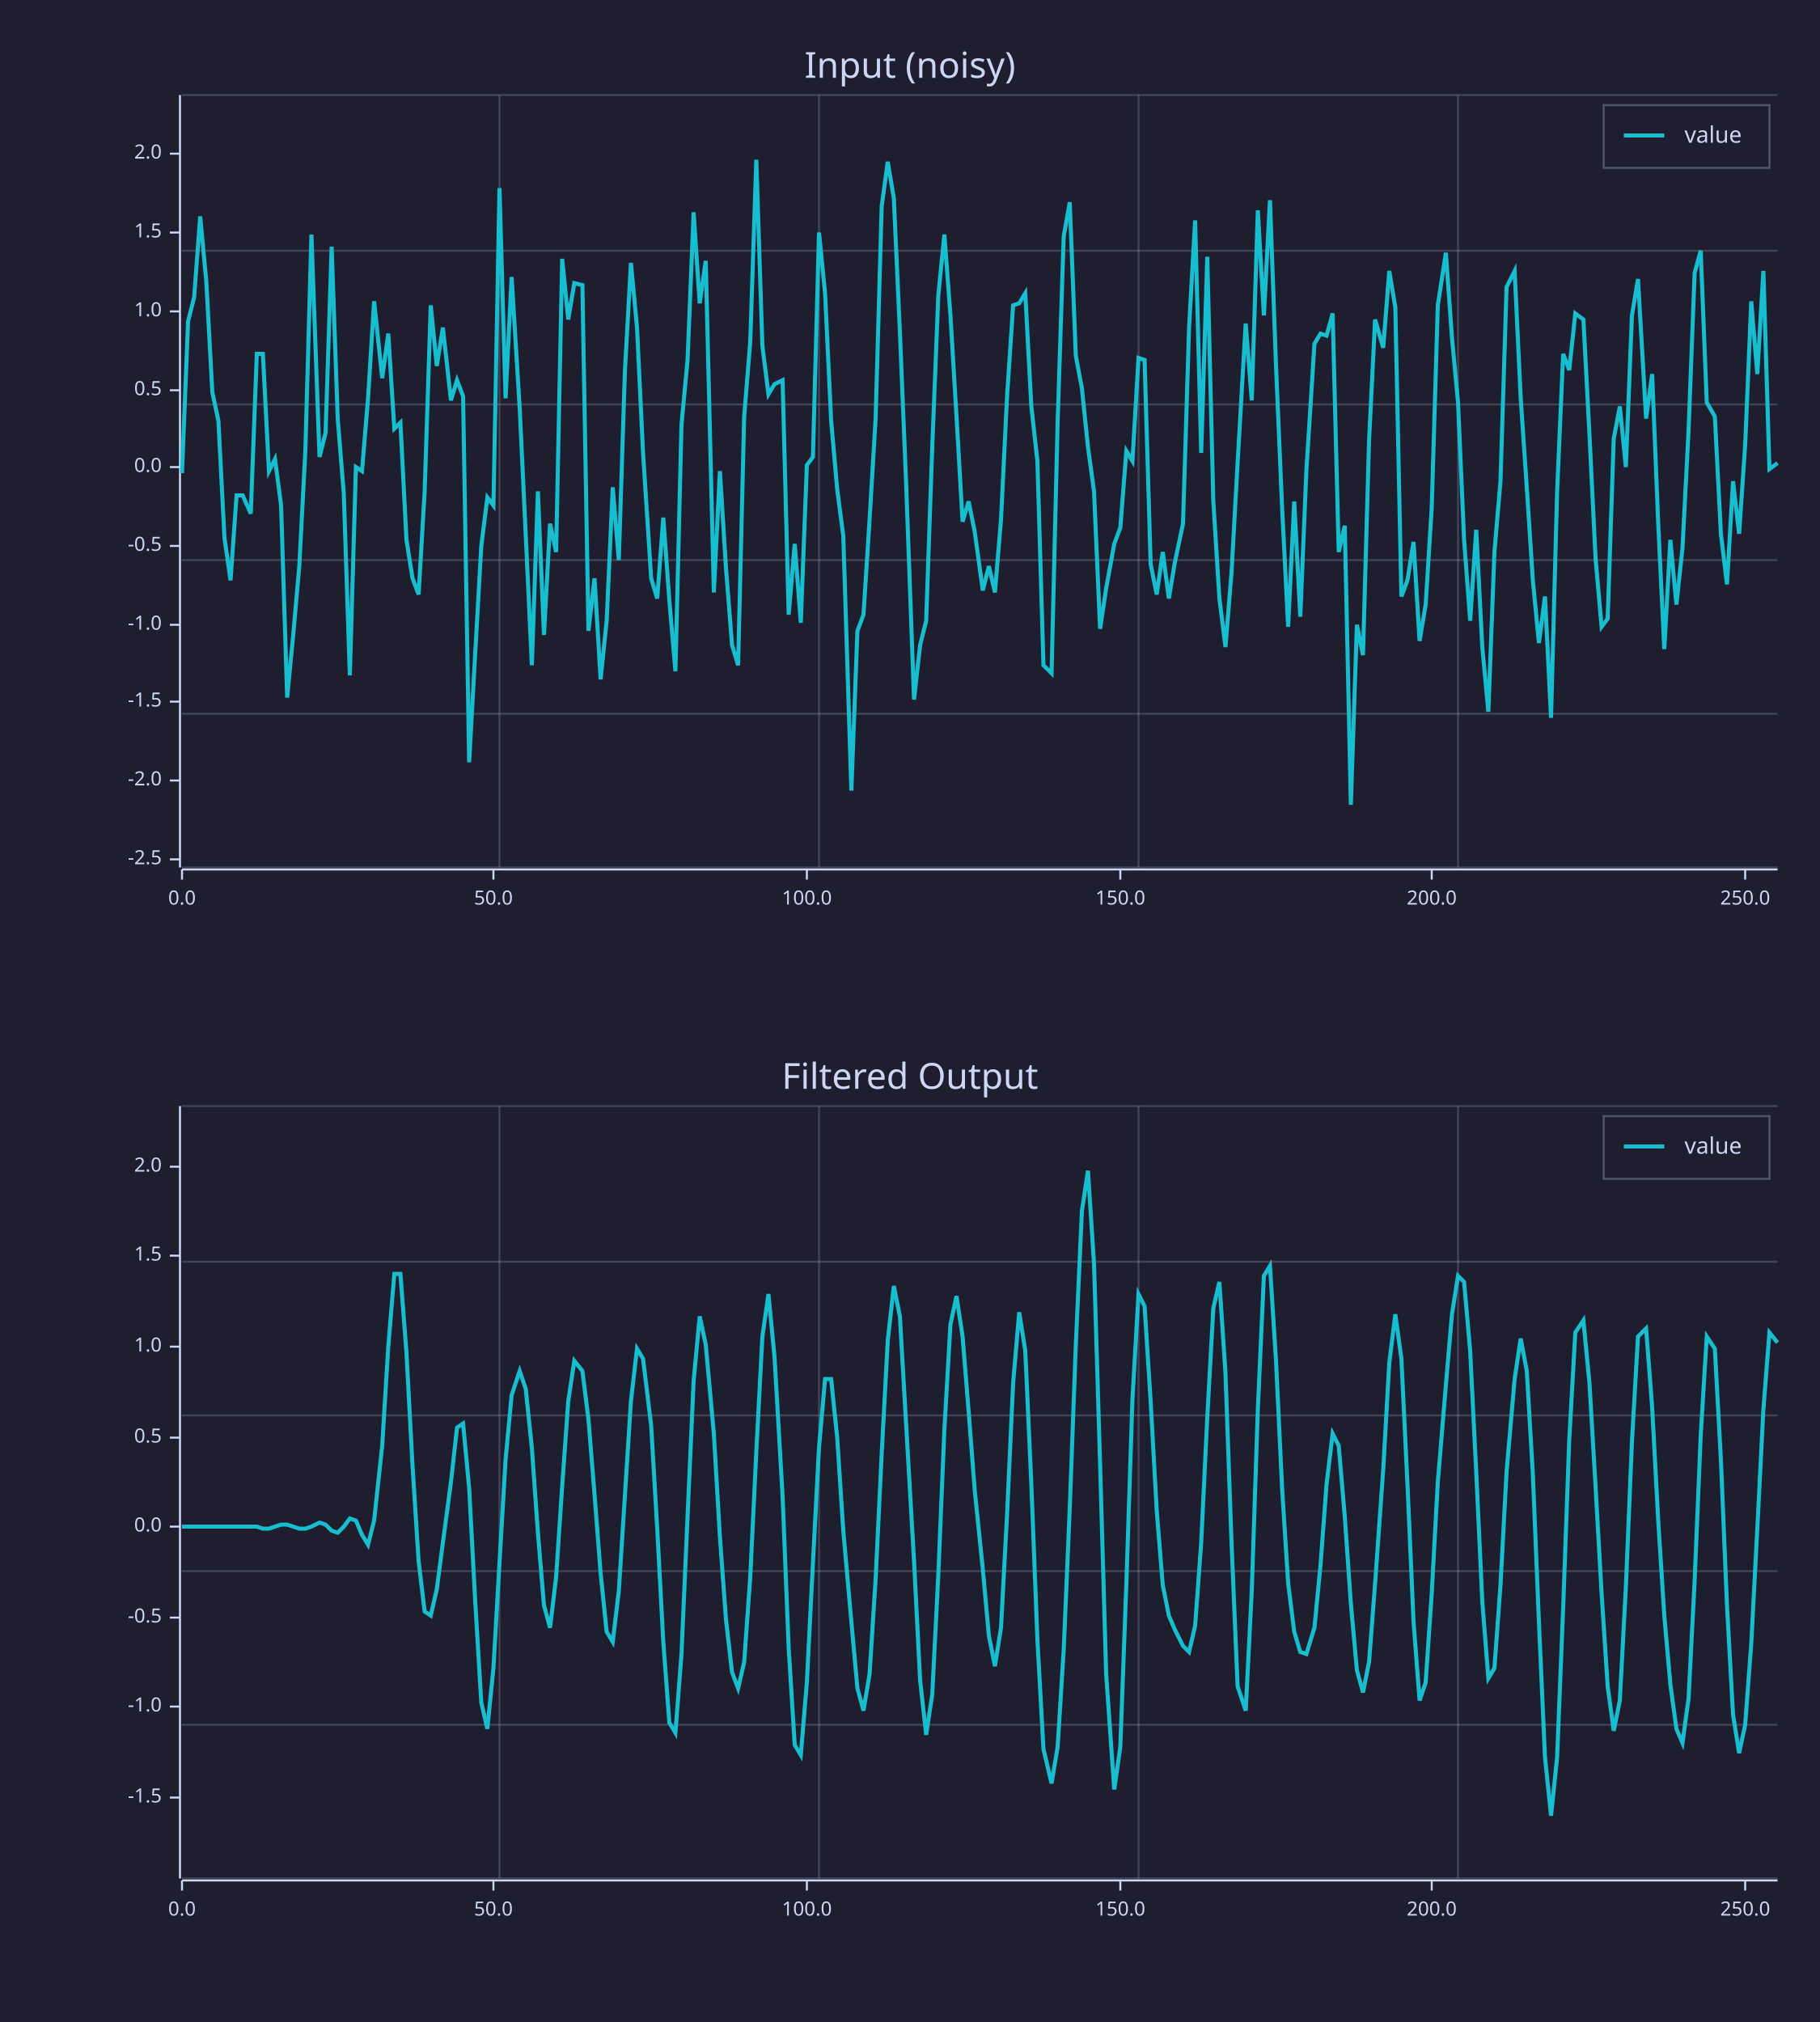
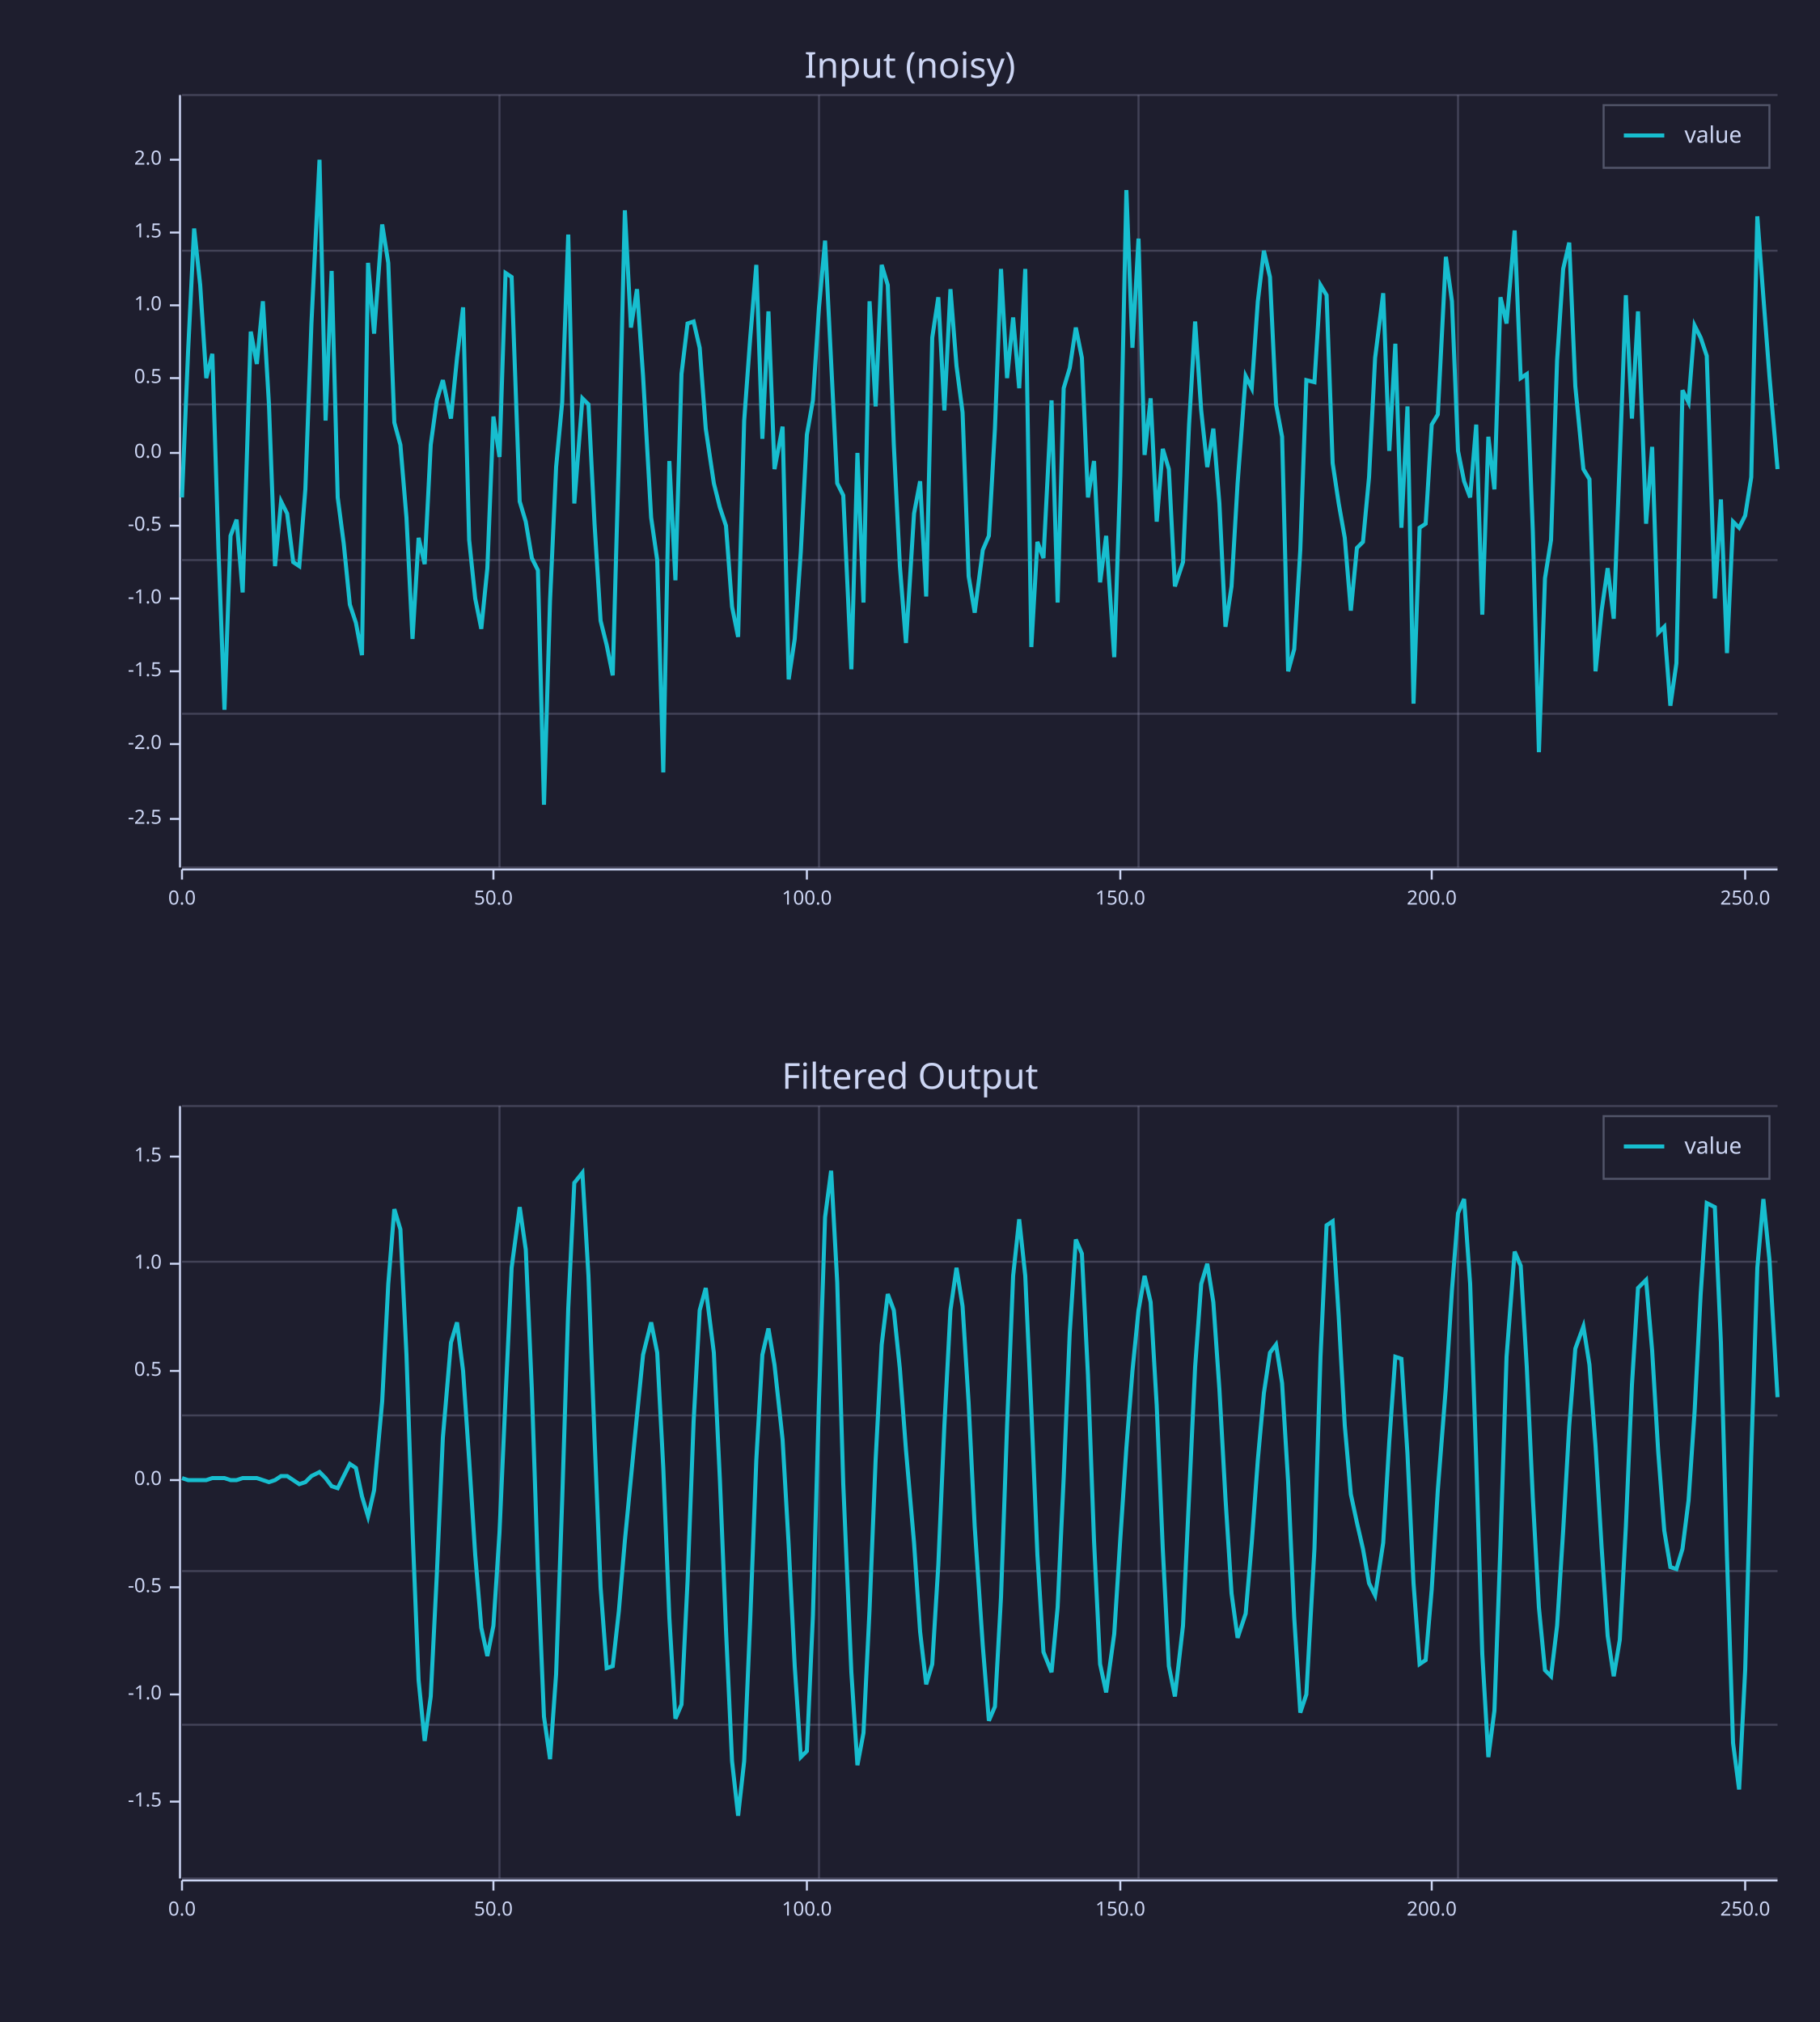
<svg xmlns="http://www.w3.org/2000/svg" width="900" height="1000" viewBox="0 0 900 1000">
  <rect x="0" y="0" width="900" height="1000" opacity="1" fill="#1E1E2E" stroke="none" />
  <text x="450" y="25" dy="0.76em" text-anchor="middle" font-family="sans-serif" font-size="17.742" opacity="1" fill="#CDD6F4">
Input (noisy)
</text>
  <text x="20" y="238" dy="0.76em" text-anchor="middle" font-family="sans-serif" font-size="11.29" opacity="1" fill="#CDD6F4" transform="rotate(270, 20, 238)">

</text>
  <text x="485" y="480" dy="-0.5ex" text-anchor="middle" font-family="sans-serif" font-size="11.29" opacity="1" fill="#CDD6F4">

</text>
  <polyline fill="none" opacity="1" stroke="#CDD6F4" stroke-width="1" points="89,47 89,429 " />
-   <text x="80" y="425" dy="0.5ex" text-anchor="end" font-family="sans-serif" font-size="9.677" opacity="1" fill="#CDD6F4">
+   <text x="80" y="405" dy="0.5ex" text-anchor="end" font-family="sans-serif" font-size="9.677" opacity="1" fill="#CDD6F4">
-2.5
</text>
-   <polyline fill="none" opacity="1" stroke="#CDD6F4" stroke-width="1" points="84,425 89,425 " />
-   <text x="80" y="386" dy="0.5ex" text-anchor="end" font-family="sans-serif" font-size="9.677" opacity="1" fill="#CDD6F4">
+   <polyline fill="none" opacity="1" stroke="#CDD6F4" stroke-width="1" points="84,405 89,405 " />
+   <text x="80" y="368" dy="0.5ex" text-anchor="end" font-family="sans-serif" font-size="9.677" opacity="1" fill="#CDD6F4">
-2.0
</text>
-   <polyline fill="none" opacity="1" stroke="#CDD6F4" stroke-width="1" points="84,386 89,386 " />
-   <text x="80" y="347" dy="0.5ex" text-anchor="end" font-family="sans-serif" font-size="9.677" opacity="1" fill="#CDD6F4">
+   <polyline fill="none" opacity="1" stroke="#CDD6F4" stroke-width="1" points="84,368 89,368 " />
+   <text x="80" y="332" dy="0.5ex" text-anchor="end" font-family="sans-serif" font-size="9.677" opacity="1" fill="#CDD6F4">
-1.5
</text>
-   <polyline fill="none" opacity="1" stroke="#CDD6F4" stroke-width="1" points="84,347 89,347 " />
-   <text x="80" y="309" dy="0.5ex" text-anchor="end" font-family="sans-serif" font-size="9.677" opacity="1" fill="#CDD6F4">
+   <polyline fill="none" opacity="1" stroke="#CDD6F4" stroke-width="1" points="84,332 89,332 " />
+   <text x="80" y="296" dy="0.5ex" text-anchor="end" font-family="sans-serif" font-size="9.677" opacity="1" fill="#CDD6F4">
-1.0
</text>
-   <polyline fill="none" opacity="1" stroke="#CDD6F4" stroke-width="1" points="84,309 89,309 " />
-   <text x="80" y="270" dy="0.5ex" text-anchor="end" font-family="sans-serif" font-size="9.677" opacity="1" fill="#CDD6F4">
+   <polyline fill="none" opacity="1" stroke="#CDD6F4" stroke-width="1" points="84,296 89,296 " />
+   <text x="80" y="260" dy="0.5ex" text-anchor="end" font-family="sans-serif" font-size="9.677" opacity="1" fill="#CDD6F4">
-0.5
</text>
-   <polyline fill="none" opacity="1" stroke="#CDD6F4" stroke-width="1" points="84,270 89,270 " />
-   <text x="80" y="231" dy="0.5ex" text-anchor="end" font-family="sans-serif" font-size="9.677" opacity="1" fill="#CDD6F4">
+   <polyline fill="none" opacity="1" stroke="#CDD6F4" stroke-width="1" points="84,260 89,260 " />
+   <text x="80" y="224" dy="0.5ex" text-anchor="end" font-family="sans-serif" font-size="9.677" opacity="1" fill="#CDD6F4">
0.0
</text>
-   <polyline fill="none" opacity="1" stroke="#CDD6F4" stroke-width="1" points="84,231 89,231 " />
-   <text x="80" y="193" dy="0.5ex" text-anchor="end" font-family="sans-serif" font-size="9.677" opacity="1" fill="#CDD6F4">
+   <polyline fill="none" opacity="1" stroke="#CDD6F4" stroke-width="1" points="84,224 89,224 " />
+   <text x="80" y="187" dy="0.5ex" text-anchor="end" font-family="sans-serif" font-size="9.677" opacity="1" fill="#CDD6F4">
0.5
</text>
-   <polyline fill="none" opacity="1" stroke="#CDD6F4" stroke-width="1" points="84,193 89,193 " />
-   <text x="80" y="154" dy="0.5ex" text-anchor="end" font-family="sans-serif" font-size="9.677" opacity="1" fill="#CDD6F4">
+   <polyline fill="none" opacity="1" stroke="#CDD6F4" stroke-width="1" points="84,187 89,187 " />
+   <text x="80" y="151" dy="0.5ex" text-anchor="end" font-family="sans-serif" font-size="9.677" opacity="1" fill="#CDD6F4">
1.0
</text>
-   <polyline fill="none" opacity="1" stroke="#CDD6F4" stroke-width="1" points="84,154 89,154 " />
+   <polyline fill="none" opacity="1" stroke="#CDD6F4" stroke-width="1" points="84,151 89,151 " />
  <text x="80" y="115" dy="0.5ex" text-anchor="end" font-family="sans-serif" font-size="9.677" opacity="1" fill="#CDD6F4">
1.5
</text>
  <polyline fill="none" opacity="1" stroke="#CDD6F4" stroke-width="1" points="84,115 89,115 " />
-   <text x="80" y="76" dy="0.5ex" text-anchor="end" font-family="sans-serif" font-size="9.677" opacity="1" fill="#CDD6F4">
+   <text x="80" y="79" dy="0.5ex" text-anchor="end" font-family="sans-serif" font-size="9.677" opacity="1" fill="#CDD6F4">
2.0
</text>
-   <polyline fill="none" opacity="1" stroke="#CDD6F4" stroke-width="1" points="84,76 89,76 " />
+   <polyline fill="none" opacity="1" stroke="#CDD6F4" stroke-width="1" points="84,79 89,79 " />
  <polyline fill="none" opacity="1" stroke="#CDD6F4" stroke-width="1" points="90,430 879,430 " />
  <text x="90" y="440" dy="0.76em" text-anchor="middle" font-family="sans-serif" font-size="9.677" opacity="1" fill="#CDD6F4">
0.0
</text>
  <polyline fill="none" opacity="1" stroke="#CDD6F4" stroke-width="1" points="90,430 90,435 " />
  <text x="244" y="440" dy="0.76em" text-anchor="middle" font-family="sans-serif" font-size="9.677" opacity="1" fill="#CDD6F4">
50.0
</text>
  <polyline fill="none" opacity="1" stroke="#CDD6F4" stroke-width="1" points="244,430 244,435 " />
  <text x="399" y="440" dy="0.76em" text-anchor="middle" font-family="sans-serif" font-size="9.677" opacity="1" fill="#CDD6F4">
100.0
</text>
  <polyline fill="none" opacity="1" stroke="#CDD6F4" stroke-width="1" points="399,430 399,435 " />
  <text x="554" y="440" dy="0.76em" text-anchor="middle" font-family="sans-serif" font-size="9.677" opacity="1" fill="#CDD6F4">
150.0
</text>
  <polyline fill="none" opacity="1" stroke="#CDD6F4" stroke-width="1" points="554,430 554,435 " />
  <text x="708" y="440" dy="0.76em" text-anchor="middle" font-family="sans-serif" font-size="9.677" opacity="1" fill="#CDD6F4">
200.0
</text>
  <polyline fill="none" opacity="1" stroke="#CDD6F4" stroke-width="1" points="708,430 708,435 " />
  <text x="863" y="440" dy="0.76em" text-anchor="middle" font-family="sans-serif" font-size="9.677" opacity="1" fill="#CDD6F4">
250.0
</text>
  <polyline fill="none" opacity="1" stroke="#CDD6F4" stroke-width="1" points="863,430 863,435 " />
  <polyline fill="none" opacity="0.3" stroke="#9696B4" stroke-width="1" points="90,429 879,429 " />
  <polyline fill="none" opacity="0.3" stroke="#9696B4" stroke-width="1" points="90,353 879,353 " />
  <polyline fill="none" opacity="0.3" stroke="#9696B4" stroke-width="1" points="90,277 879,277 " />
  <polyline fill="none" opacity="0.3" stroke="#9696B4" stroke-width="1" points="90,200 879,200 " />
  <polyline fill="none" opacity="0.3" stroke="#9696B4" stroke-width="1" points="90,124 879,124 " />
  <polyline fill="none" opacity="0.3" stroke="#9696B4" stroke-width="1" points="90,47 879,47 " />
  <polyline fill="none" opacity="0.3" stroke="#9696B4" stroke-width="1" points="247,429 247,47 " />
  <polyline fill="none" opacity="0.3" stroke="#9696B4" stroke-width="1" points="405,429 405,47 " />
  <polyline fill="none" opacity="0.3" stroke="#9696B4" stroke-width="1" points="563,429 563,47 " />
  <polyline fill="none" opacity="0.3" stroke="#9696B4" stroke-width="1" points="721,429 721,47 " />
-   <polyline fill="none" opacity="1" stroke="#17BECF" stroke-width="2" points="90,234 93,159 96,147 99,107 102,139 105,194 108,208 111,266 114,287 117,245 120,245 124,254 127,175 130,175 133,233 136,227 139,250 142,345 145,314 148,280 151,223 154,116 158,226 161,214 164,122 167,207 170,244 173,334 176,231 179,233 182,197 185,149 189,187 192,165 195,212 198,209 201,267 204,286 207,294 210,243 213,151 216,181 219,162 223,198 226,188 229,196 232,377 235,323 238,270 241,246 244,250 247,93 250,197 253,137 257,202 260,265 263,329 266,243 269,314 272,259 275,273 278,128 281,158 284,140 288,141 291,312 294,286 297,336 300,307 303,241 306,277 309,184 312,130 315,162 318,224 322,286 325,296 328,256 331,297 334,332 337,210 340,178 343,105 346,150 349,129 353,293 356,233 359,281 362,319 365,329 368,206 371,169 374,79 377,171 380,195 383,190 387,188 390,304 393,269 396,308 399,230 402,226 405,115 408,145 411,208 414,242 417,265 421,391 424,312 427,304 430,257 433,207 436,102 439,80 442,98 445,164 448,237 452,346 455,319 458,307 461,221 464,146 467,116 470,156 473,206 476,258 479,248 482,263 486,292 489,280 492,293 495,257 498,196 501,151 504,150 507,145 510,201 513,228 516,329 520,333 523,209 526,117 529,100 532,176 535,192 538,221 541,243 544,311 547,291 551,269 554,261 557,223 560,228 563,177 566,178 569,279 572,294 575,273 578,296 581,278 585,259 588,162 591,109 594,224 597,127 600,248 603,296 606,320 609,283 612,229 616,160 619,198 622,104 625,156 628,99 631,181 634,251 637,310 640,248 643,305 646,233 650,170 653,165 656,166 659,155 662,273 665,260 668,398 671,309 674,324 677,218 680,158 684,172 687,134 690,152 693,295 696,287 699,268 702,317 705,299 708,251 711,151 715,125 718,167 721,199 724,267 727,307 730,262 733,320 736,352 739,273 742,238 745,142 749,134 752,197 755,241 758,287 761,318 764,295 767,355 770,243 773,175 776,183 779,155 783,158 786,215 789,276 792,310 795,306 798,217 801,201 804,231 807,156 810,138 814,207 817,185 820,259 823,321 826,267 829,299 832,271 835,213 838,135 841,124 844,199 848,206 851,264 854,289 857,238 860,264 863,220 866,149 869,185 872,134 875,232 879,229 " />
+   <polyline fill="none" opacity="1" stroke="#17BECF" stroke-width="2" points="90,246 93,174 96,113 99,141 102,187 105,175 108,271 111,351 114,265 117,257 120,293 124,164 127,180 130,149 133,200 136,280 139,248 142,254 145,278 148,280 151,242 154,160 158,79 161,208 164,134 167,246 170,269 173,299 176,308 179,324 182,130 185,165 189,111 192,130 195,209 198,220 201,256 204,316 207,266 210,279 213,220 216,198 219,188 223,207 226,177 229,152 232,267 235,296 238,311 241,281 244,206 247,226 250,135 253,137 257,248 260,258 263,276 266,282 269,398 272,297 275,231 278,199 281,116 284,249 288,197 291,200 294,259 297,307 300,319 303,334 306,227 309,104 312,162 315,143 318,186 322,256 325,277 328,382 331,228 334,287 337,185 340,160 343,159 346,172 349,212 353,239 356,251 359,260 362,300 365,315 368,208 371,167 374,131 377,217 380,154 383,232 387,211 390,336 393,316 396,273 399,215 402,198 405,152 408,119 411,179 414,239 417,245 421,331 424,224 427,298 430,149 433,201 436,131 439,141 442,220 445,280 448,318 452,254 455,238 458,295 461,167 464,147 467,203 470,143 473,181 476,204 479,285 482,303 486,272 489,265 492,212 495,133 498,187 501,157 504,192 507,133 510,320 513,268 516,276 520,198 523,298 526,192 529,182 532,162 535,177 538,246 541,228 544,288 547,265 551,325 554,235 557,94 560,172 563,118 566,225 569,197 572,258 575,222 578,232 581,290 585,278 588,210 591,159 594,203 597,231 600,212 603,249 606,310 609,290 612,239 616,186 619,192 622,149 625,124 628,137 631,200 634,216 637,332 640,321 643,272 646,188 650,189 653,141 656,146 659,229 662,249 665,266 668,302 671,271 674,268 677,236 680,177 684,145 687,223 690,170 693,261 696,201 699,348 702,261 705,259 708,210 711,205 715,127 718,149 721,223 724,238 727,246 730,210 733,304 736,216 739,242 742,147 745,160 749,114 752,187 755,185 758,263 761,372 764,286 767,267 770,178 773,133 776,120 779,191 783,232 786,237 789,332 792,302 795,281 798,306 801,227 804,146 807,207 810,154 814,259 817,221 820,313 823,310 826,349 829,328 832,193 835,199 838,161 841,167 844,176 848,296 851,247 854,323 857,258 860,261 863,255 866,236 869,107 872,147 875,186 879,232 " />
  <rect x="793" y="52" width="82" height="31" opacity="0.85" fill="#1E1E2E" stroke="none" />
  <rect x="793" y="52" width="82" height="31" opacity="0.3" fill="none" stroke="#CDD6F4" />
  <text x="833" y="62" dy="0.76em" text-anchor="start" font-family="sans-serif" font-size="11.29" opacity="1" fill="#CDD6F4">
value
</text>
  <polyline fill="none" opacity="1" stroke="#17BECF" stroke-width="2" points="803,67 823,67 " />
  <text x="450" y="525" dy="0.76em" text-anchor="middle" font-family="sans-serif" font-size="17.742" opacity="1" fill="#CDD6F4">
Filtered Output
</text>
  <text x="20" y="738" dy="0.76em" text-anchor="middle" font-family="sans-serif" font-size="11.29" opacity="1" fill="#CDD6F4" transform="rotate(270, 20, 738)">

</text>
  <text x="485" y="980" dy="-0.5ex" text-anchor="middle" font-family="sans-serif" font-size="11.29" opacity="1" fill="#CDD6F4">

</text>
  <polyline fill="none" opacity="1" stroke="#CDD6F4" stroke-width="1" points="89,547 89,929 " />
-   <text x="80" y="889" dy="0.5ex" text-anchor="end" font-family="sans-serif" font-size="9.677" opacity="1" fill="#CDD6F4">
+   <text x="80" y="891" dy="0.5ex" text-anchor="end" font-family="sans-serif" font-size="9.677" opacity="1" fill="#CDD6F4">
-1.5
</text>
-   <polyline fill="none" opacity="1" stroke="#CDD6F4" stroke-width="1" points="84,889 89,889 " />
-   <text x="80" y="844" dy="0.5ex" text-anchor="end" font-family="sans-serif" font-size="9.677" opacity="1" fill="#CDD6F4">
+   <polyline fill="none" opacity="1" stroke="#CDD6F4" stroke-width="1" points="84,891 89,891 " />
+   <text x="80" y="838" dy="0.5ex" text-anchor="end" font-family="sans-serif" font-size="9.677" opacity="1" fill="#CDD6F4">
-1.0
</text>
-   <polyline fill="none" opacity="1" stroke="#CDD6F4" stroke-width="1" points="84,844 89,844 " />
-   <text x="80" y="800" dy="0.5ex" text-anchor="end" font-family="sans-serif" font-size="9.677" opacity="1" fill="#CDD6F4">
+   <polyline fill="none" opacity="1" stroke="#CDD6F4" stroke-width="1" points="84,838 89,838 " />
+   <text x="80" y="785" dy="0.5ex" text-anchor="end" font-family="sans-serif" font-size="9.677" opacity="1" fill="#CDD6F4">
-0.5
</text>
-   <polyline fill="none" opacity="1" stroke="#CDD6F4" stroke-width="1" points="84,800 89,800 " />
-   <text x="80" y="755" dy="0.5ex" text-anchor="end" font-family="sans-serif" font-size="9.677" opacity="1" fill="#CDD6F4">
+   <polyline fill="none" opacity="1" stroke="#CDD6F4" stroke-width="1" points="84,785 89,785 " />
+   <text x="80" y="732" dy="0.5ex" text-anchor="end" font-family="sans-serif" font-size="9.677" opacity="1" fill="#CDD6F4">
0.0
</text>
-   <polyline fill="none" opacity="1" stroke="#CDD6F4" stroke-width="1" points="84,755 89,755 " />
-   <text x="80" y="711" dy="0.5ex" text-anchor="end" font-family="sans-serif" font-size="9.677" opacity="1" fill="#CDD6F4">
+   <polyline fill="none" opacity="1" stroke="#CDD6F4" stroke-width="1" points="84,732 89,732 " />
+   <text x="80" y="678" dy="0.5ex" text-anchor="end" font-family="sans-serif" font-size="9.677" opacity="1" fill="#CDD6F4">
0.5
</text>
-   <polyline fill="none" opacity="1" stroke="#CDD6F4" stroke-width="1" points="84,711 89,711 " />
-   <text x="80" y="666" dy="0.5ex" text-anchor="end" font-family="sans-serif" font-size="9.677" opacity="1" fill="#CDD6F4">
+   <polyline fill="none" opacity="1" stroke="#CDD6F4" stroke-width="1" points="84,678 89,678 " />
+   <text x="80" y="625" dy="0.5ex" text-anchor="end" font-family="sans-serif" font-size="9.677" opacity="1" fill="#CDD6F4">
1.0
</text>
-   <polyline fill="none" opacity="1" stroke="#CDD6F4" stroke-width="1" points="84,666 89,666 " />
-   <text x="80" y="621" dy="0.5ex" text-anchor="end" font-family="sans-serif" font-size="9.677" opacity="1" fill="#CDD6F4">
+   <polyline fill="none" opacity="1" stroke="#CDD6F4" stroke-width="1" points="84,625 89,625 " />
+   <text x="80" y="572" dy="0.5ex" text-anchor="end" font-family="sans-serif" font-size="9.677" opacity="1" fill="#CDD6F4">
1.5
</text>
-   <polyline fill="none" opacity="1" stroke="#CDD6F4" stroke-width="1" points="84,621 89,621 " />
-   <text x="80" y="577" dy="0.5ex" text-anchor="end" font-family="sans-serif" font-size="9.677" opacity="1" fill="#CDD6F4">
- 2.0
- </text>
-   <polyline fill="none" opacity="1" stroke="#CDD6F4" stroke-width="1" points="84,577 89,577 " />
+   <polyline fill="none" opacity="1" stroke="#CDD6F4" stroke-width="1" points="84,572 89,572 " />
  <polyline fill="none" opacity="1" stroke="#CDD6F4" stroke-width="1" points="90,930 879,930 " />
  <text x="90" y="940" dy="0.76em" text-anchor="middle" font-family="sans-serif" font-size="9.677" opacity="1" fill="#CDD6F4">
0.0
</text>
  <polyline fill="none" opacity="1" stroke="#CDD6F4" stroke-width="1" points="90,930 90,935 " />
  <text x="244" y="940" dy="0.76em" text-anchor="middle" font-family="sans-serif" font-size="9.677" opacity="1" fill="#CDD6F4">
50.0
</text>
  <polyline fill="none" opacity="1" stroke="#CDD6F4" stroke-width="1" points="244,930 244,935 " />
  <text x="399" y="940" dy="0.76em" text-anchor="middle" font-family="sans-serif" font-size="9.677" opacity="1" fill="#CDD6F4">
100.0
</text>
  <polyline fill="none" opacity="1" stroke="#CDD6F4" stroke-width="1" points="399,930 399,935 " />
  <text x="554" y="940" dy="0.76em" text-anchor="middle" font-family="sans-serif" font-size="9.677" opacity="1" fill="#CDD6F4">
150.0
</text>
  <polyline fill="none" opacity="1" stroke="#CDD6F4" stroke-width="1" points="554,930 554,935 " />
  <text x="708" y="940" dy="0.76em" text-anchor="middle" font-family="sans-serif" font-size="9.677" opacity="1" fill="#CDD6F4">
200.0
</text>
  <polyline fill="none" opacity="1" stroke="#CDD6F4" stroke-width="1" points="708,930 708,935 " />
  <text x="863" y="940" dy="0.76em" text-anchor="middle" font-family="sans-serif" font-size="9.677" opacity="1" fill="#CDD6F4">
250.0
</text>
  <polyline fill="none" opacity="1" stroke="#CDD6F4" stroke-width="1" points="863,930 863,935 " />
  <polyline fill="none" opacity="0.3" stroke="#9696B4" stroke-width="1" points="90,929 879,929 " />
  <polyline fill="none" opacity="0.3" stroke="#9696B4" stroke-width="1" points="90,853 879,853 " />
  <polyline fill="none" opacity="0.3" stroke="#9696B4" stroke-width="1" points="90,777 879,777 " />
  <polyline fill="none" opacity="0.3" stroke="#9696B4" stroke-width="1" points="90,700 879,700 " />
  <polyline fill="none" opacity="0.3" stroke="#9696B4" stroke-width="1" points="90,624 879,624 " />
  <polyline fill="none" opacity="0.3" stroke="#9696B4" stroke-width="1" points="90,547 879,547 " />
  <polyline fill="none" opacity="0.3" stroke="#9696B4" stroke-width="1" points="247,929 247,547 " />
  <polyline fill="none" opacity="0.3" stroke="#9696B4" stroke-width="1" points="405,929 405,547 " />
  <polyline fill="none" opacity="0.3" stroke="#9696B4" stroke-width="1" points="563,929 563,547 " />
  <polyline fill="none" opacity="0.3" stroke="#9696B4" stroke-width="1" points="721,929 721,547 " />
-   <polyline fill="none" opacity="1" stroke="#17BECF" stroke-width="2" points="90,755 93,755 96,755 99,755 102,755 105,755 108,755 111,755 114,755 117,755 120,755 124,755 127,755 130,756 133,756 136,755 139,754 142,754 145,755 148,756 151,756 154,755 158,753 161,754 164,757 167,758 170,755 173,751 176,752 179,759 182,764 185,752 189,715 192,666 195,630 198,630 201,669 204,725 207,772 210,797 213,799 216,786 219,763 223,733 226,706 229,704 232,736 235,792 238,842 241,855 244,825 247,773 250,722 253,690 257,678 260,687 263,716 266,758 269,794 272,805 275,780 278,735 281,693 284,673 288,678 291,702 294,739 297,778 300,807 303,812 306,787 309,740 312,693 315,667 318,672 322,705 325,756 328,812 331,852 334,857 337,818 340,750 343,683 346,651 349,665 353,709 356,760 359,801 362,827 365,835 368,822 371,780 374,718 377,661 380,640 383,671 387,740 390,815 393,863 396,868 399,832 402,773 405,716 408,682 411,682 414,711 417,757 421,802 424,835 427,846 430,828 433,781 436,719 439,663 442,636 445,651 448,703 452,772 455,831 458,858 461,838 464,779 467,707 470,655 473,641 476,661 479,698 482,737 486,776 489,809 492,824 495,805 498,749 501,684 504,649 507,668 510,734 513,811 516,865 520,882 523,864 526,816 529,746 532,665 535,599 538,579 541,625 544,724 547,828 551,885 554,864 557,783 560,692 563,640 566,646 569,693 572,747 575,784 578,799 581,806 585,814 588,817 591,804 594,763 597,701 600,647 603,634 606,679 609,763 612,834 616,846 619,787 622,697 625,631 628,626 631,673 634,736 637,783 640,807 643,817 646,818 650,805 653,774 656,734 659,709 662,715 665,750 668,793 671,826 674,837 677,822 680,783 684,727 687,674 690,650 693,672 696,734 699,802 702,841 705,832 708,788 711,733 715,685 718,650 721,631 724,634 727,668 730,728 733,792 736,830 739,825 742,784 745,728 749,682 752,662 755,678 758,729 761,802 764,869 767,898 770,869 773,795 776,712 779,659 783,653 786,684 789,735 792,788 795,834 798,856 801,841 804,785 807,713 810,661 814,657 817,696 820,752 823,799 826,833 829,855 832,862 835,840 838,782 841,710 844,661 848,667 851,722 854,794 857,848 860,867 863,853 866,813 869,756 872,697 875,659 879,664 " />
+   <polyline fill="none" opacity="1" stroke="#17BECF" stroke-width="2" points="90,731 93,732 96,732 99,732 102,732 105,731 108,731 111,731 114,732 117,732 120,731 124,731 127,731 130,732 133,733 136,732 139,730 142,730 145,732 148,734 151,733 154,730 158,728 161,731 164,735 167,736 170,730 173,724 176,726 179,740 182,750 185,737 189,693 192,635 195,598 198,608 201,670 204,757 207,831 210,861 213,839 216,779 219,711 223,664 226,654 229,678 232,722 235,769 238,805 241,819 244,804 247,758 250,691 253,627 257,597 260,618 263,687 266,777 269,849 272,870 275,828 278,742 281,647 284,585 288,580 291,631 294,711 297,785 300,825 303,824 306,797 309,762 312,731 315,700 318,670 322,654 325,669 328,726 331,800 334,850 337,843 340,782 343,703 346,648 349,637 353,669 356,732 359,806 362,871 365,898 368,871 371,801 374,722 377,670 380,657 383,675 387,712 390,764 393,824 396,869 399,866 402,799 405,692 408,602 411,579 414,634 417,734 421,827 424,873 427,857 430,796 433,722 436,665 439,640 442,648 445,677 448,717 452,763 455,807 458,833 461,823 464,774 467,705 470,648 473,627 476,646 479,694 482,755 486,814 489,851 492,844 495,790 498,705 501,631 504,603 507,631 510,697 513,769 516,817 520,827 523,795 526,731 529,659 532,613 535,620 538,680 541,762 544,823 547,837 551,808 554,761 557,716 560,678 563,648 566,631 569,644 572,695 575,766 578,824 581,839 585,804 588,740 591,676 594,635 597,625 600,644 603,687 606,741 609,788 612,810 616,798 619,763 622,722 625,689 628,669 631,665 634,684 637,733 640,800 643,847 646,838 650,766 653,671 656,606 659,604 662,651 665,705 668,739 671,753 674,766 677,783 680,789 684,763 687,713 690,671 693,672 696,719 699,783 702,823 705,821 708,786 711,737 715,686 718,638 721,600 724,593 727,635 730,722 733,818 736,869 739,846 742,764 745,671 749,619 752,626 755,676 758,741 761,795 764,826 767,829 770,804 773,757 776,705 779,667 783,656 786,675 789,715 792,765 795,809 798,829 801,811 804,755 807,685 810,637 814,633 817,668 820,718 823,757 826,775 829,776 832,766 835,742 838,698 841,640 844,595 848,597 851,664 854,770 857,862 860,885 863,826 866,720 869,627 872,593 875,623 879,691 " />
  <rect x="793" y="552" width="82" height="31" opacity="0.85" fill="#1E1E2E" stroke="none" />
  <rect x="793" y="552" width="82" height="31" opacity="0.3" fill="none" stroke="#CDD6F4" />
  <text x="833" y="562" dy="0.76em" text-anchor="start" font-family="sans-serif" font-size="11.29" opacity="1" fill="#CDD6F4">
value
</text>
  <polyline fill="none" opacity="1" stroke="#17BECF" stroke-width="2" points="803,567 823,567 " />
</svg>
